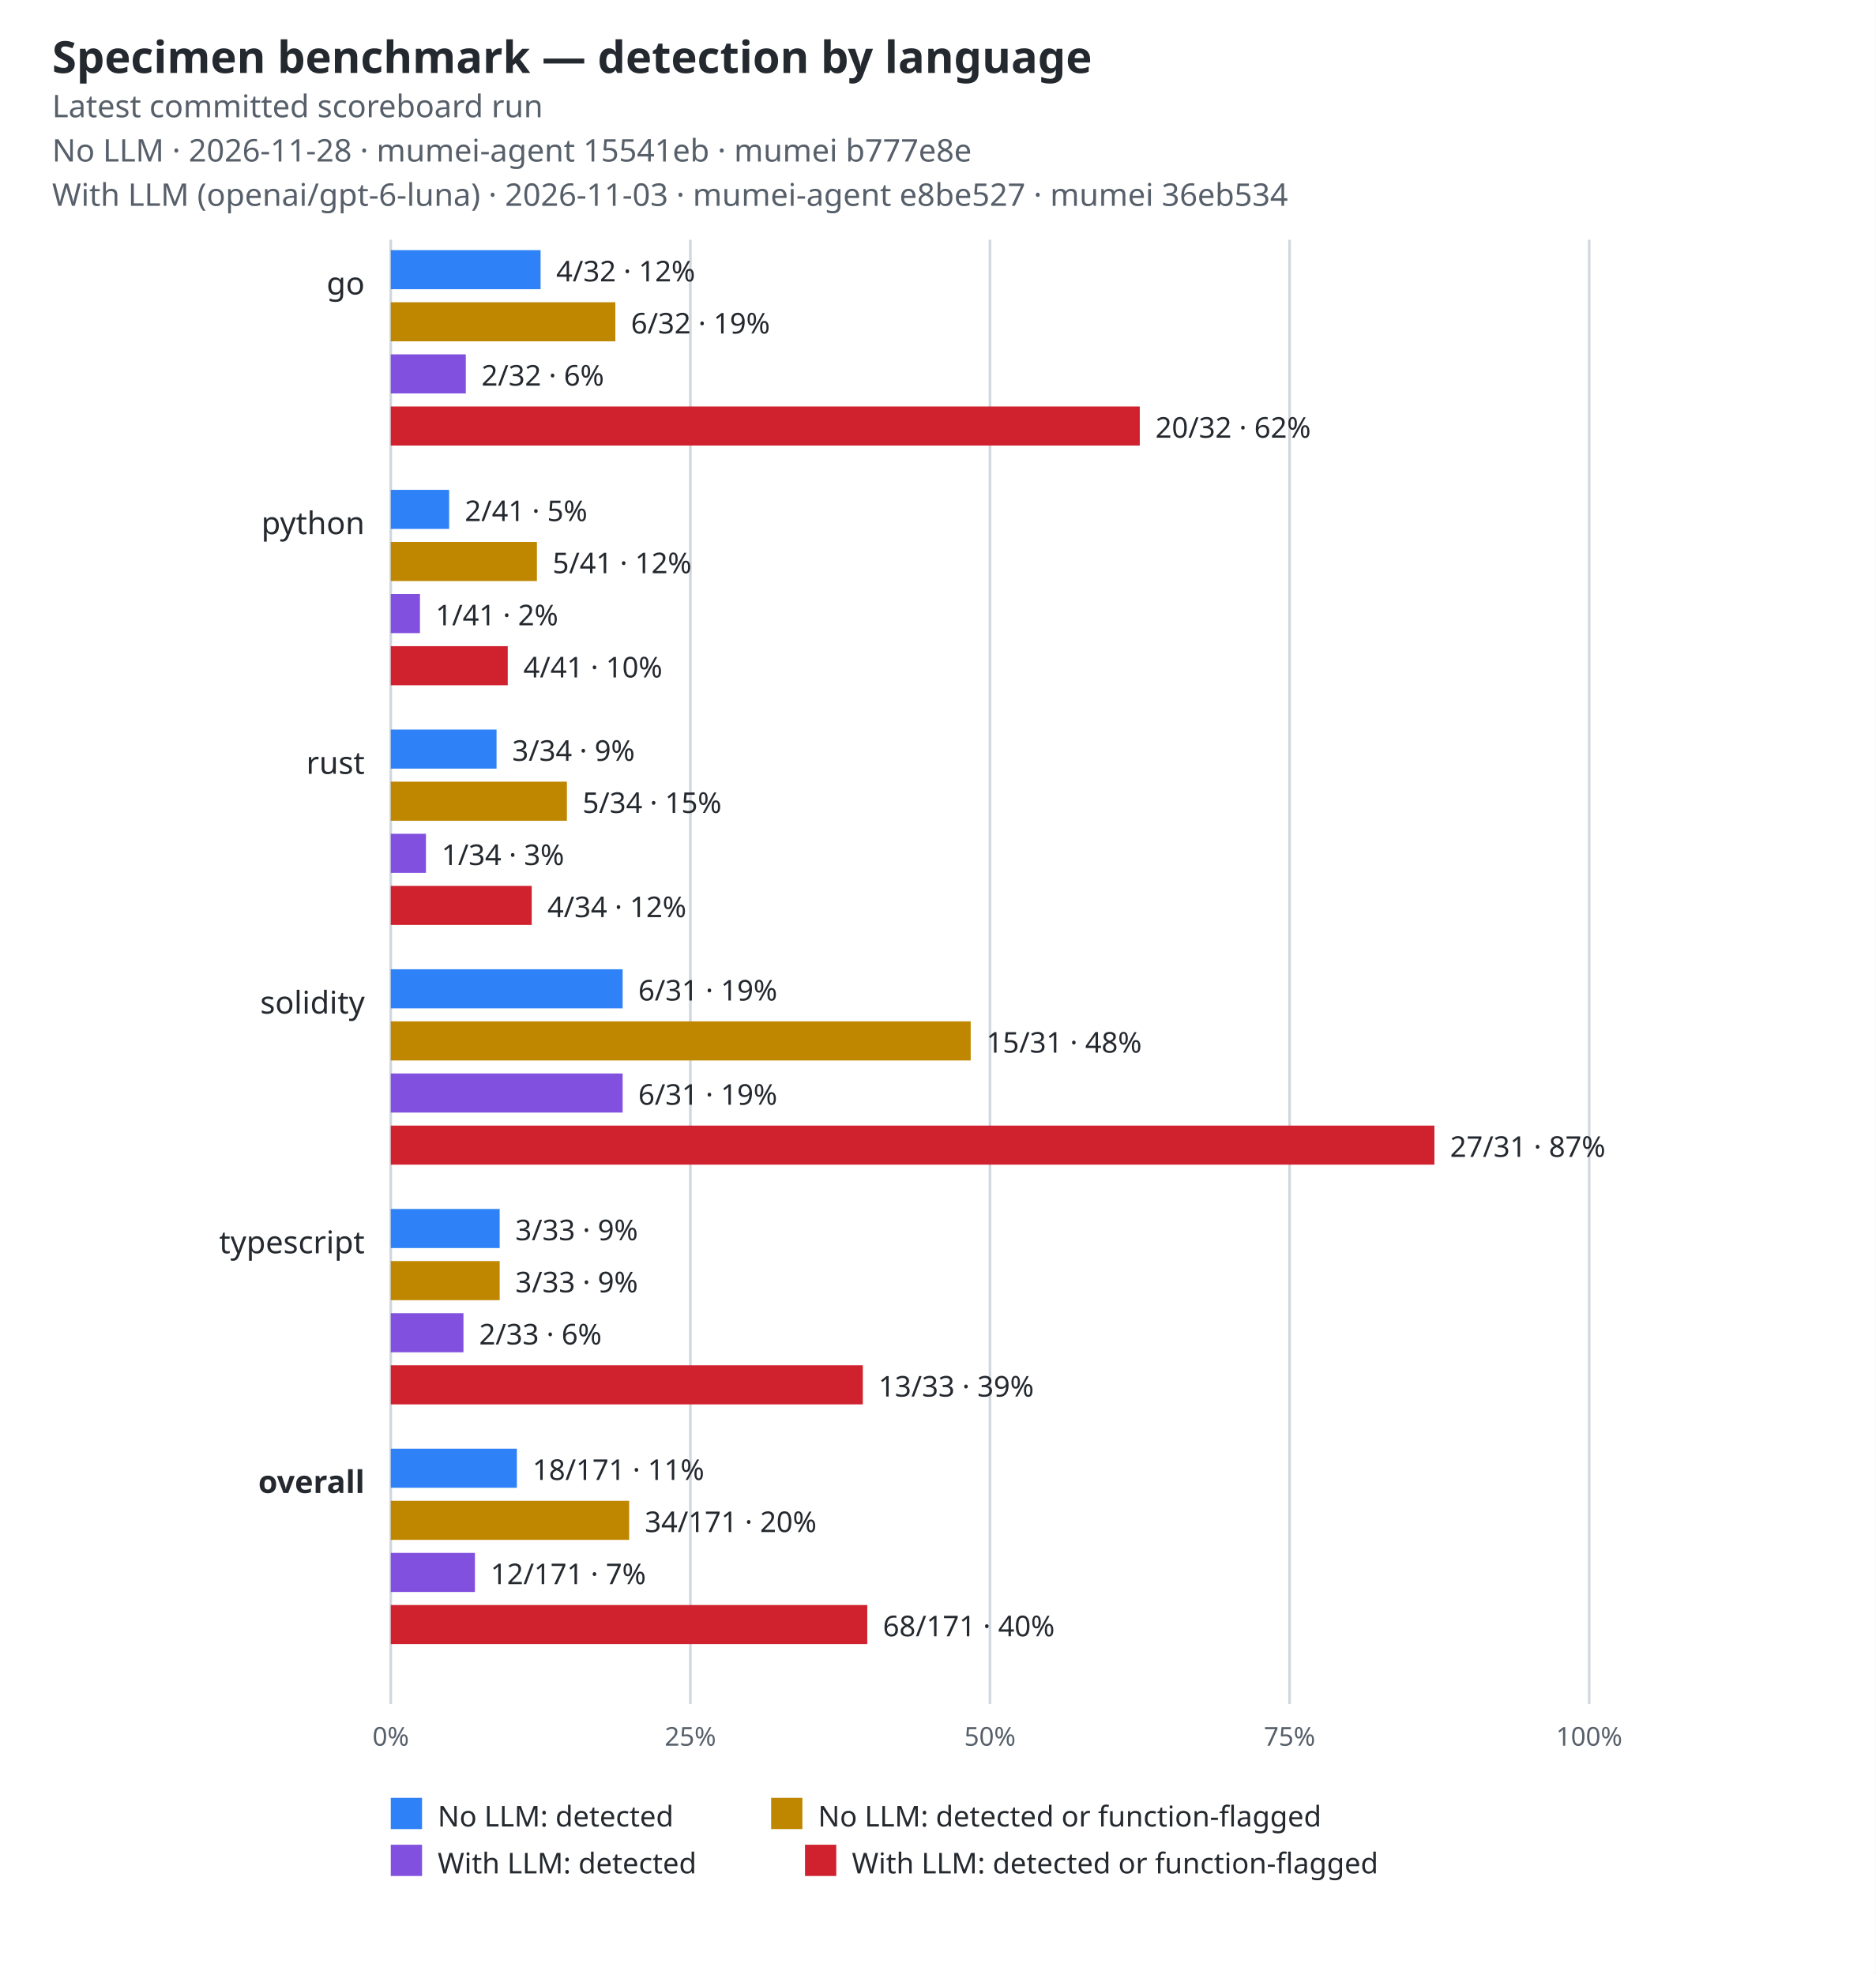
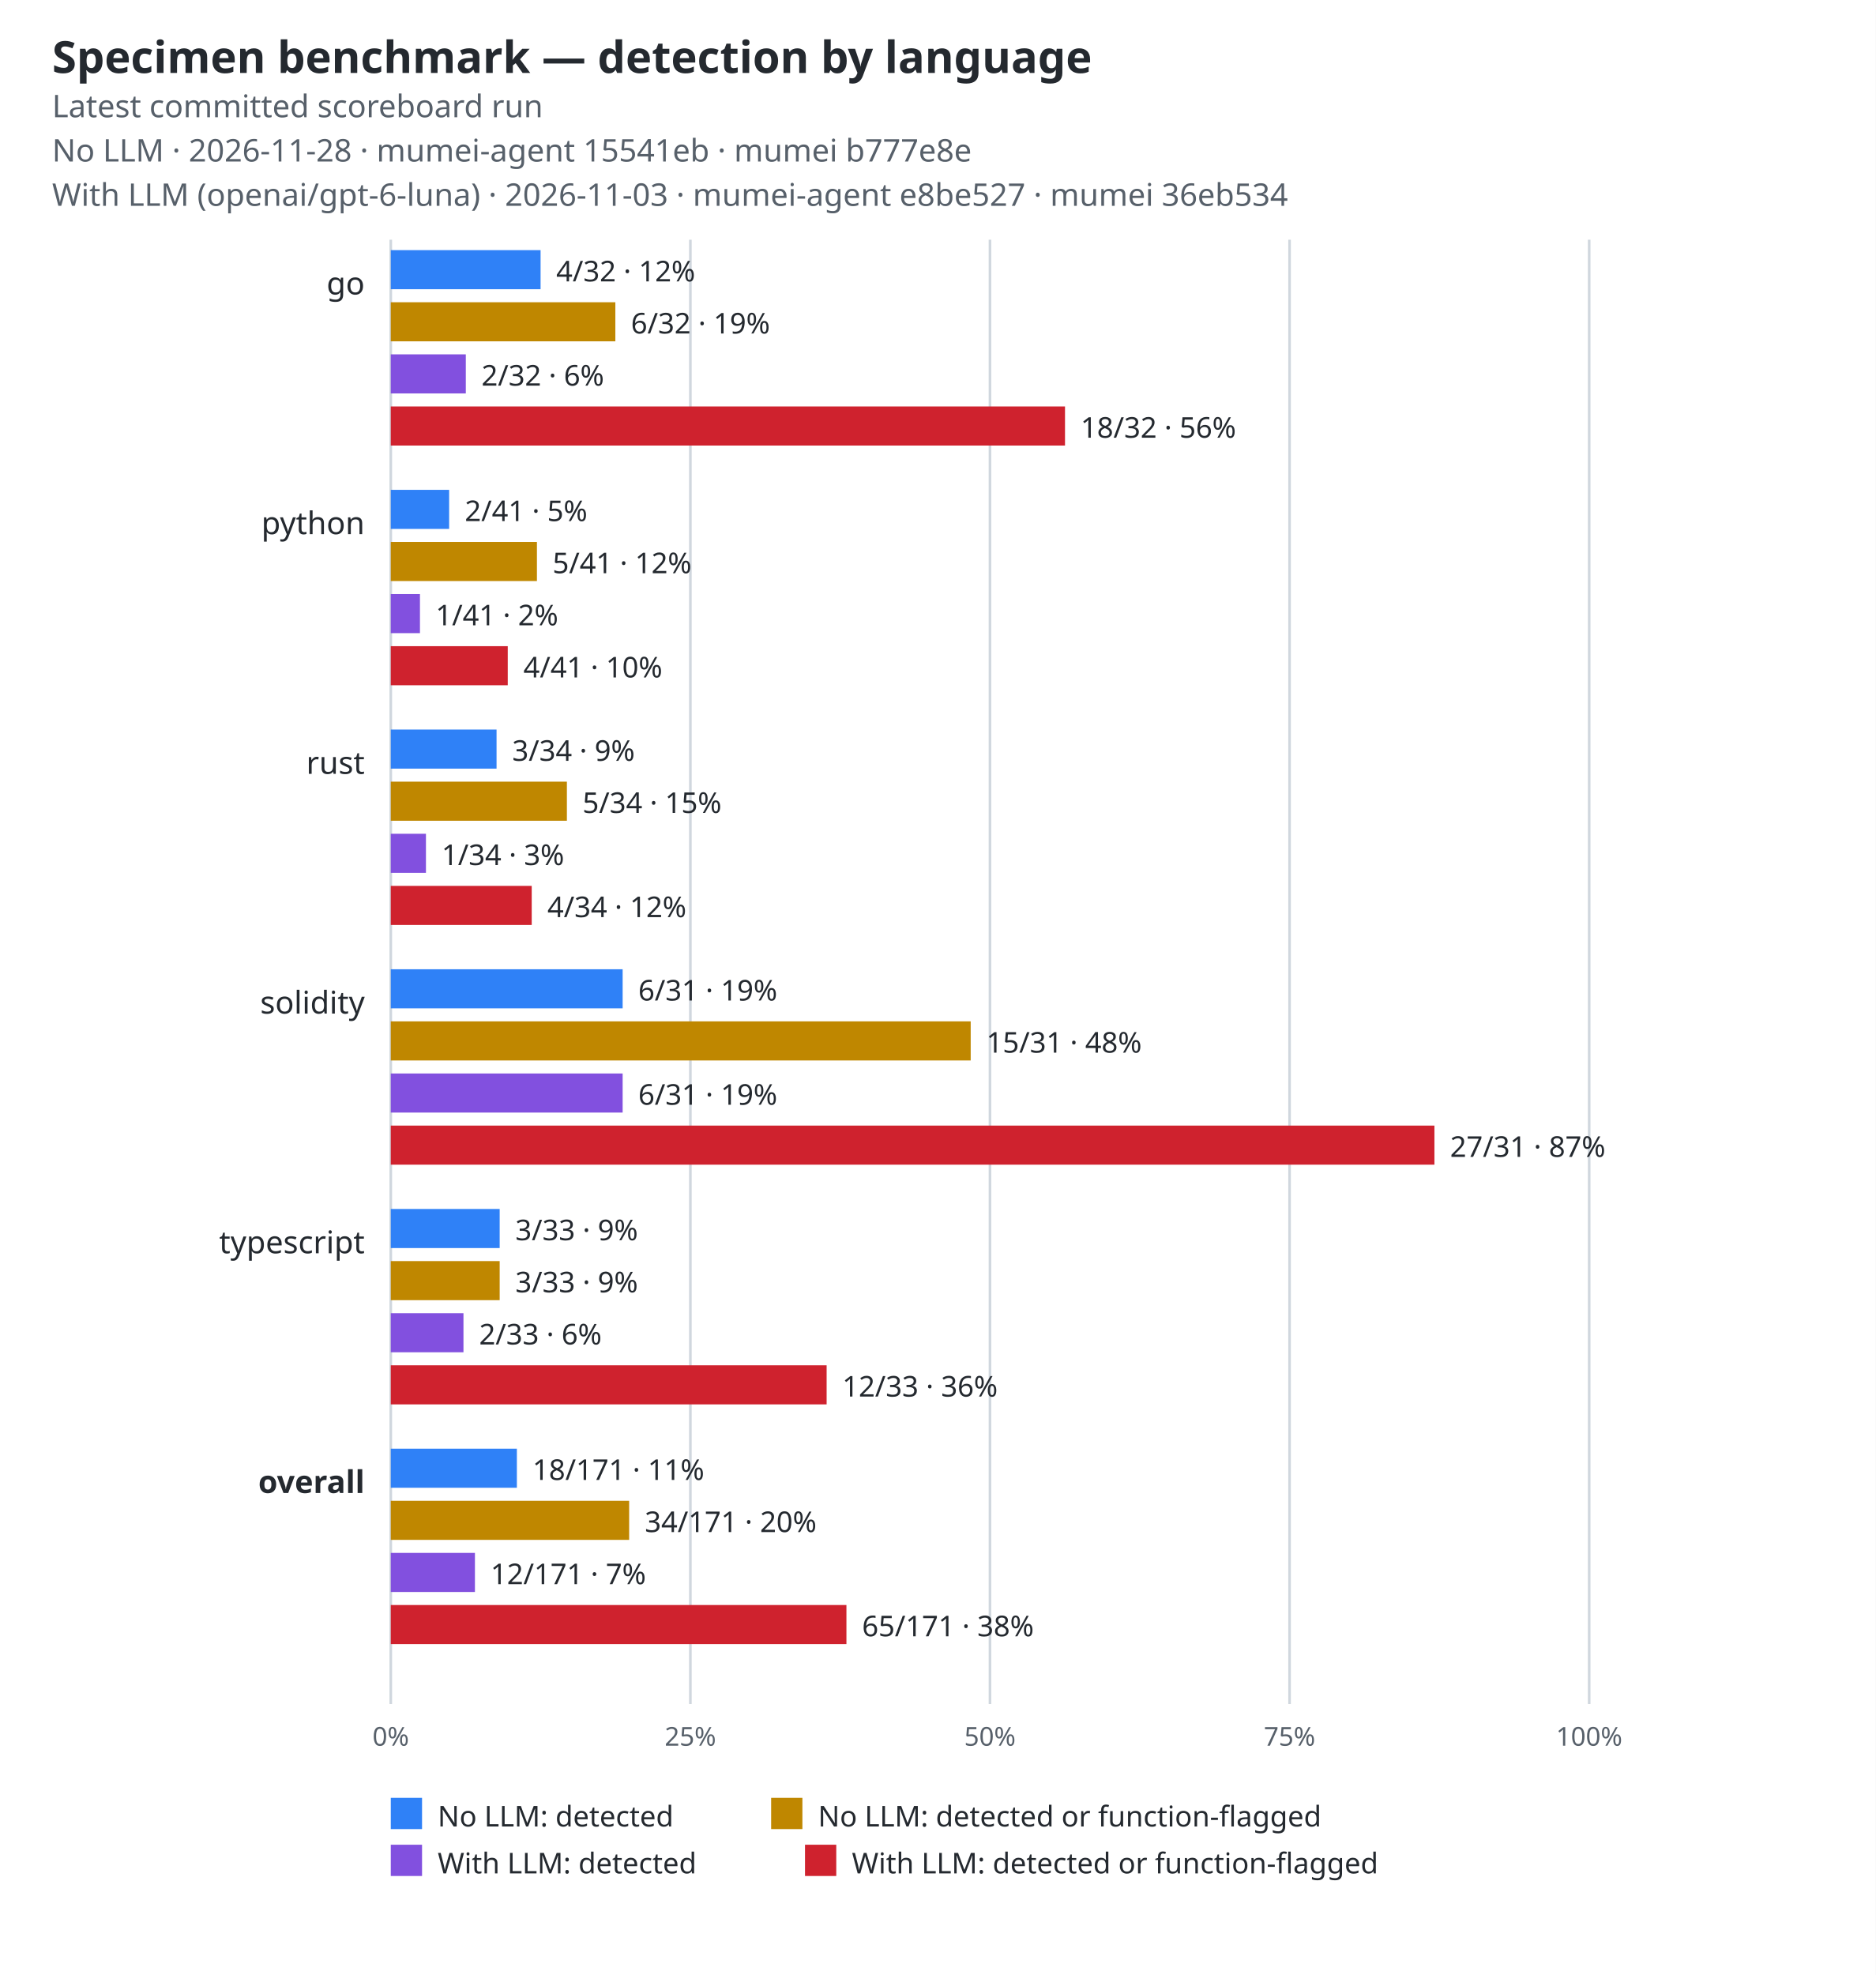
<svg xmlns="http://www.w3.org/2000/svg" viewBox="0 0 720 758" font-family="sans-serif">
  <rect width="720" height="758" fill="white" />
  <text x="20" y="28" font-size="17" font-weight="bold" fill="#24292f">Specimen benchmark — detection by language</text>
  <text x="20" y="45" font-size="12" fill="#57606a">Latest committed scoreboard run</text>
  <text x="20" y="62" font-size="12" fill="#57606a">No LLM · 2026-11-28 · mumei-agent 15541eb · mumei b777e8e</text>
  <text x="20" y="79" font-size="12" fill="#57606a">With LLM (openai/gpt-6-luna) · 2026-11-03 · mumei-agent e8be527 · mumei 36eb534</text>
  <line x1="150.0" y1="92" x2="150.0" y2="654" stroke="#d0d7de" stroke-width="1" />
  <text x="150.0" y="670" font-size="10" fill="#57606a" text-anchor="middle">0%</text>
  <line x1="265.0" y1="92" x2="265.0" y2="654" stroke="#d0d7de" stroke-width="1" />
  <text x="265.0" y="670" font-size="10" fill="#57606a" text-anchor="middle">25%</text>
  <line x1="380.0" y1="92" x2="380.0" y2="654" stroke="#d0d7de" stroke-width="1" />
  <text x="380.0" y="670" font-size="10" fill="#57606a" text-anchor="middle">50%</text>
  <line x1="495.0" y1="92" x2="495.0" y2="654" stroke="#d0d7de" stroke-width="1" />
  <text x="495.0" y="670" font-size="10" fill="#57606a" text-anchor="middle">75%</text>
  <line x1="610.0" y1="92" x2="610.0" y2="654" stroke="#d0d7de" stroke-width="1" />
  <text x="610.0" y="670" font-size="10" fill="#57606a" text-anchor="middle">100%</text>
  <text x="140" y="113" font-size="12" font-weight="normal" fill="#24292f" text-anchor="end">go</text>
  <rect x="150" y="96" width="57.5" height="15" fill="#2f81f7" />
  <text x="213.5" y="108" font-size="11" fill="#24292f">4/32 · 12%</text>
  <rect x="150" y="116" width="86.2" height="15" fill="#bf8700" />
  <text x="242.2" y="128" font-size="11" fill="#24292f">6/32 · 19%</text>
  <rect x="150" y="136" width="28.8" height="15" fill="#8250df" />
  <text x="184.8" y="148" font-size="11" fill="#24292f">2/32 · 6%</text>
-   <rect x="150" y="156" width="287.5" height="15" fill="#cf222e" />
-   <text x="443.5" y="168" font-size="11" fill="#24292f">20/32 · 62%</text>
+   <rect x="150" y="156" width="258.8" height="15" fill="#cf222e" />
+   <text x="414.8" y="168" font-size="11" fill="#24292f">18/32 · 56%</text>
  <text x="140" y="205" font-size="12" font-weight="normal" fill="#24292f" text-anchor="end">python</text>
  <rect x="150" y="188" width="22.4" height="15" fill="#2f81f7" />
  <text x="178.4" y="200" font-size="11" fill="#24292f">2/41 · 5%</text>
  <rect x="150" y="208" width="56.1" height="15" fill="#bf8700" />
  <text x="212.1" y="220" font-size="11" fill="#24292f">5/41 · 12%</text>
  <rect x="150" y="228" width="11.2" height="15" fill="#8250df" />
  <text x="167.2" y="240" font-size="11" fill="#24292f">1/41 · 2%</text>
  <rect x="150" y="248" width="44.9" height="15" fill="#cf222e" />
  <text x="200.9" y="260" font-size="11" fill="#24292f">4/41 · 10%</text>
  <text x="140" y="297" font-size="12" font-weight="normal" fill="#24292f" text-anchor="end">rust</text>
  <rect x="150" y="280" width="40.6" height="15" fill="#2f81f7" />
  <text x="196.6" y="292" font-size="11" fill="#24292f">3/34 · 9%</text>
  <rect x="150" y="300" width="67.6" height="15" fill="#bf8700" />
  <text x="223.6" y="312" font-size="11" fill="#24292f">5/34 · 15%</text>
  <rect x="150" y="320" width="13.5" height="15" fill="#8250df" />
  <text x="169.5" y="332" font-size="11" fill="#24292f">1/34 · 3%</text>
  <rect x="150" y="340" width="54.1" height="15" fill="#cf222e" />
  <text x="210.1" y="352" font-size="11" fill="#24292f">4/34 · 12%</text>
  <text x="140" y="389" font-size="12" font-weight="normal" fill="#24292f" text-anchor="end">solidity</text>
  <rect x="150" y="372" width="89.0" height="15" fill="#2f81f7" />
  <text x="245.0" y="384" font-size="11" fill="#24292f">6/31 · 19%</text>
  <rect x="150" y="392" width="222.6" height="15" fill="#bf8700" />
  <text x="378.6" y="404" font-size="11" fill="#24292f">15/31 · 48%</text>
  <rect x="150" y="412" width="89.0" height="15" fill="#8250df" />
  <text x="245.0" y="424" font-size="11" fill="#24292f">6/31 · 19%</text>
  <rect x="150" y="432" width="400.6" height="15" fill="#cf222e" />
  <text x="556.6" y="444" font-size="11" fill="#24292f">27/31 · 87%</text>
  <text x="140" y="481" font-size="12" font-weight="normal" fill="#24292f" text-anchor="end">typescript</text>
  <rect x="150" y="464" width="41.8" height="15" fill="#2f81f7" />
  <text x="197.8" y="476" font-size="11" fill="#24292f">3/33 · 9%</text>
  <rect x="150" y="484" width="41.8" height="15" fill="#bf8700" />
  <text x="197.8" y="496" font-size="11" fill="#24292f">3/33 · 9%</text>
  <rect x="150" y="504" width="27.9" height="15" fill="#8250df" />
  <text x="183.9" y="516" font-size="11" fill="#24292f">2/33 · 6%</text>
-   <rect x="150" y="524" width="181.2" height="15" fill="#cf222e" />
-   <text x="337.2" y="536" font-size="11" fill="#24292f">13/33 · 39%</text>
+   <rect x="150" y="524" width="167.3" height="15" fill="#cf222e" />
+   <text x="323.3" y="536" font-size="11" fill="#24292f">12/33 · 36%</text>
  <text x="140" y="573" font-size="12" font-weight="bold" fill="#24292f" text-anchor="end">overall</text>
  <rect x="150" y="556" width="48.4" height="15" fill="#2f81f7" />
  <text x="204.4" y="568" font-size="11" fill="#24292f">18/171 · 11%</text>
  <rect x="150" y="576" width="91.5" height="15" fill="#bf8700" />
  <text x="247.5" y="588" font-size="11" fill="#24292f">34/171 · 20%</text>
  <rect x="150" y="596" width="32.3" height="15" fill="#8250df" />
  <text x="188.3" y="608" font-size="11" fill="#24292f">12/171 · 7%</text>
-   <rect x="150" y="616" width="182.9" height="15" fill="#cf222e" />
-   <text x="338.9" y="628" font-size="11" fill="#24292f">68/171 · 40%</text>
+   <rect x="150" y="616" width="174.9" height="15" fill="#cf222e" />
+   <text x="330.9" y="628" font-size="11" fill="#24292f">65/171 · 38%</text>
  <rect x="150" y="690" width="12" height="12" fill="#2f81f7" />
  <text x="168" y="701" font-size="11" fill="#24292f">No LLM: detected</text>
  <rect x="296" y="690" width="12" height="12" fill="#bf8700" />
  <text x="314" y="701" font-size="11" fill="#24292f">No LLM: detected or function-flagged</text>
  <rect x="150" y="708" width="12" height="12" fill="#8250df" />
  <text x="168" y="719" font-size="11" fill="#24292f">With LLM: detected</text>
  <rect x="309" y="708" width="12" height="12" fill="#cf222e" />
  <text x="327" y="719" font-size="11" fill="#24292f">With LLM: detected or function-flagged</text>
</svg>
